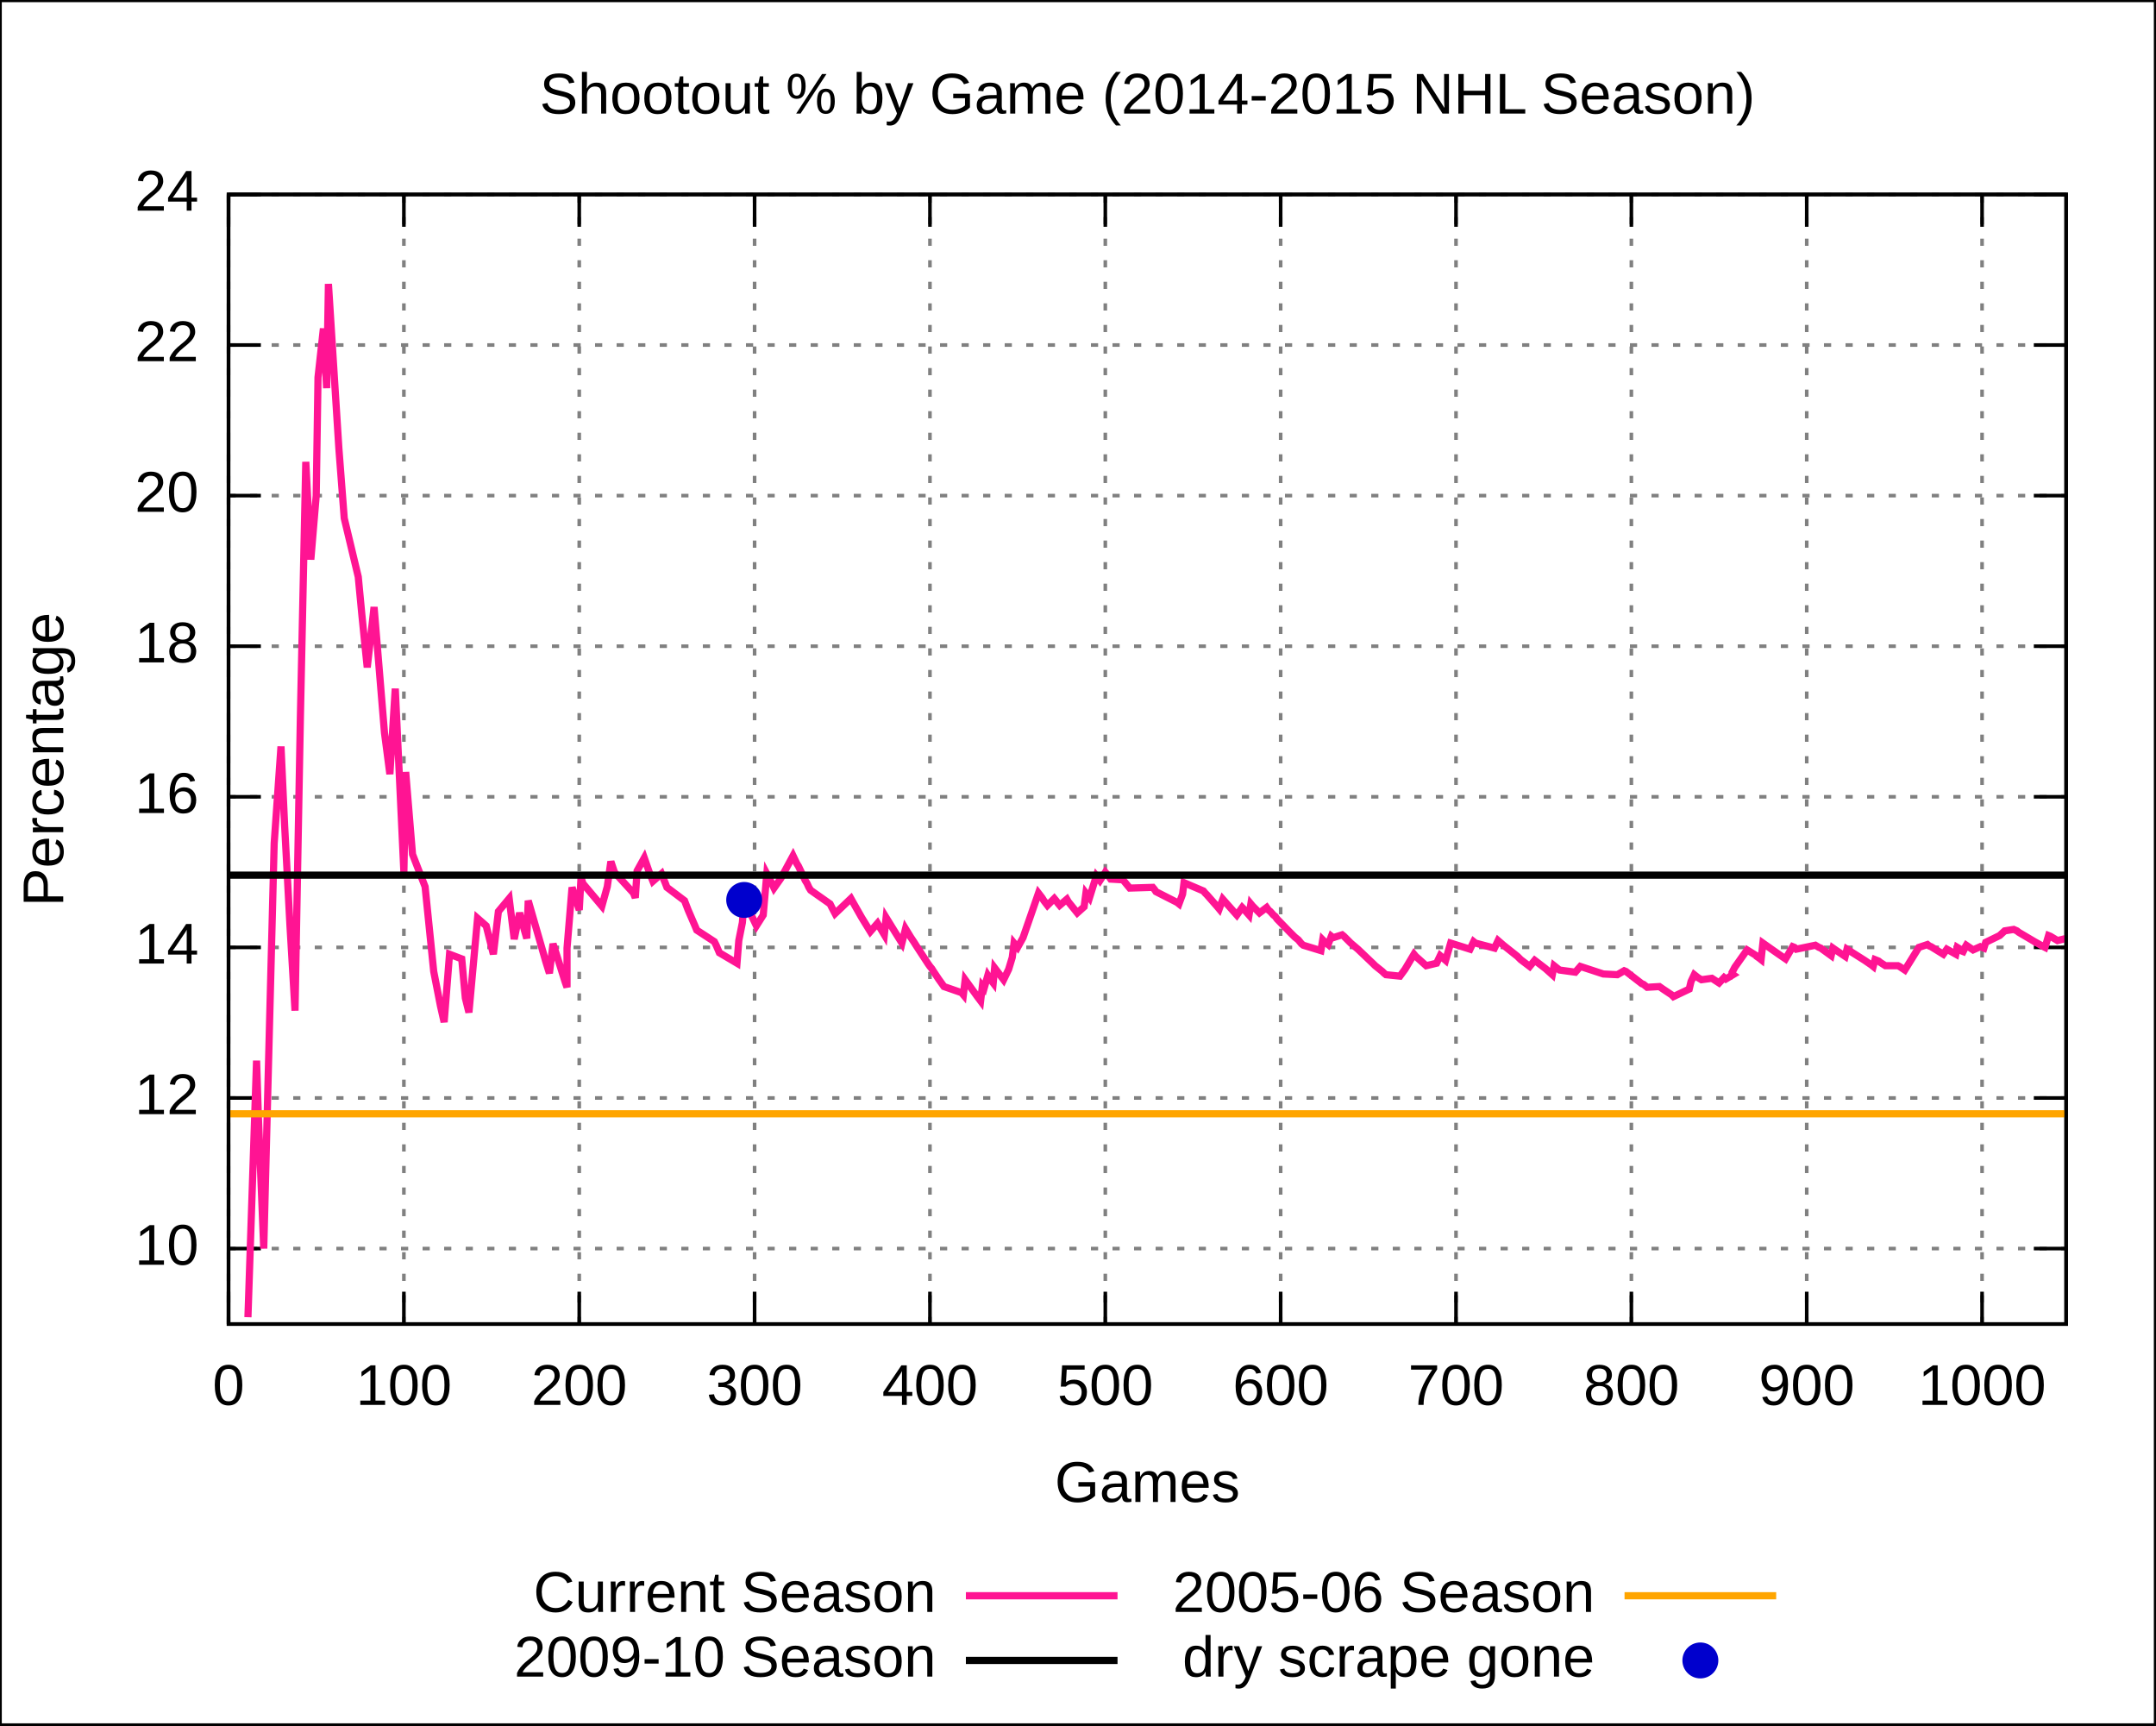
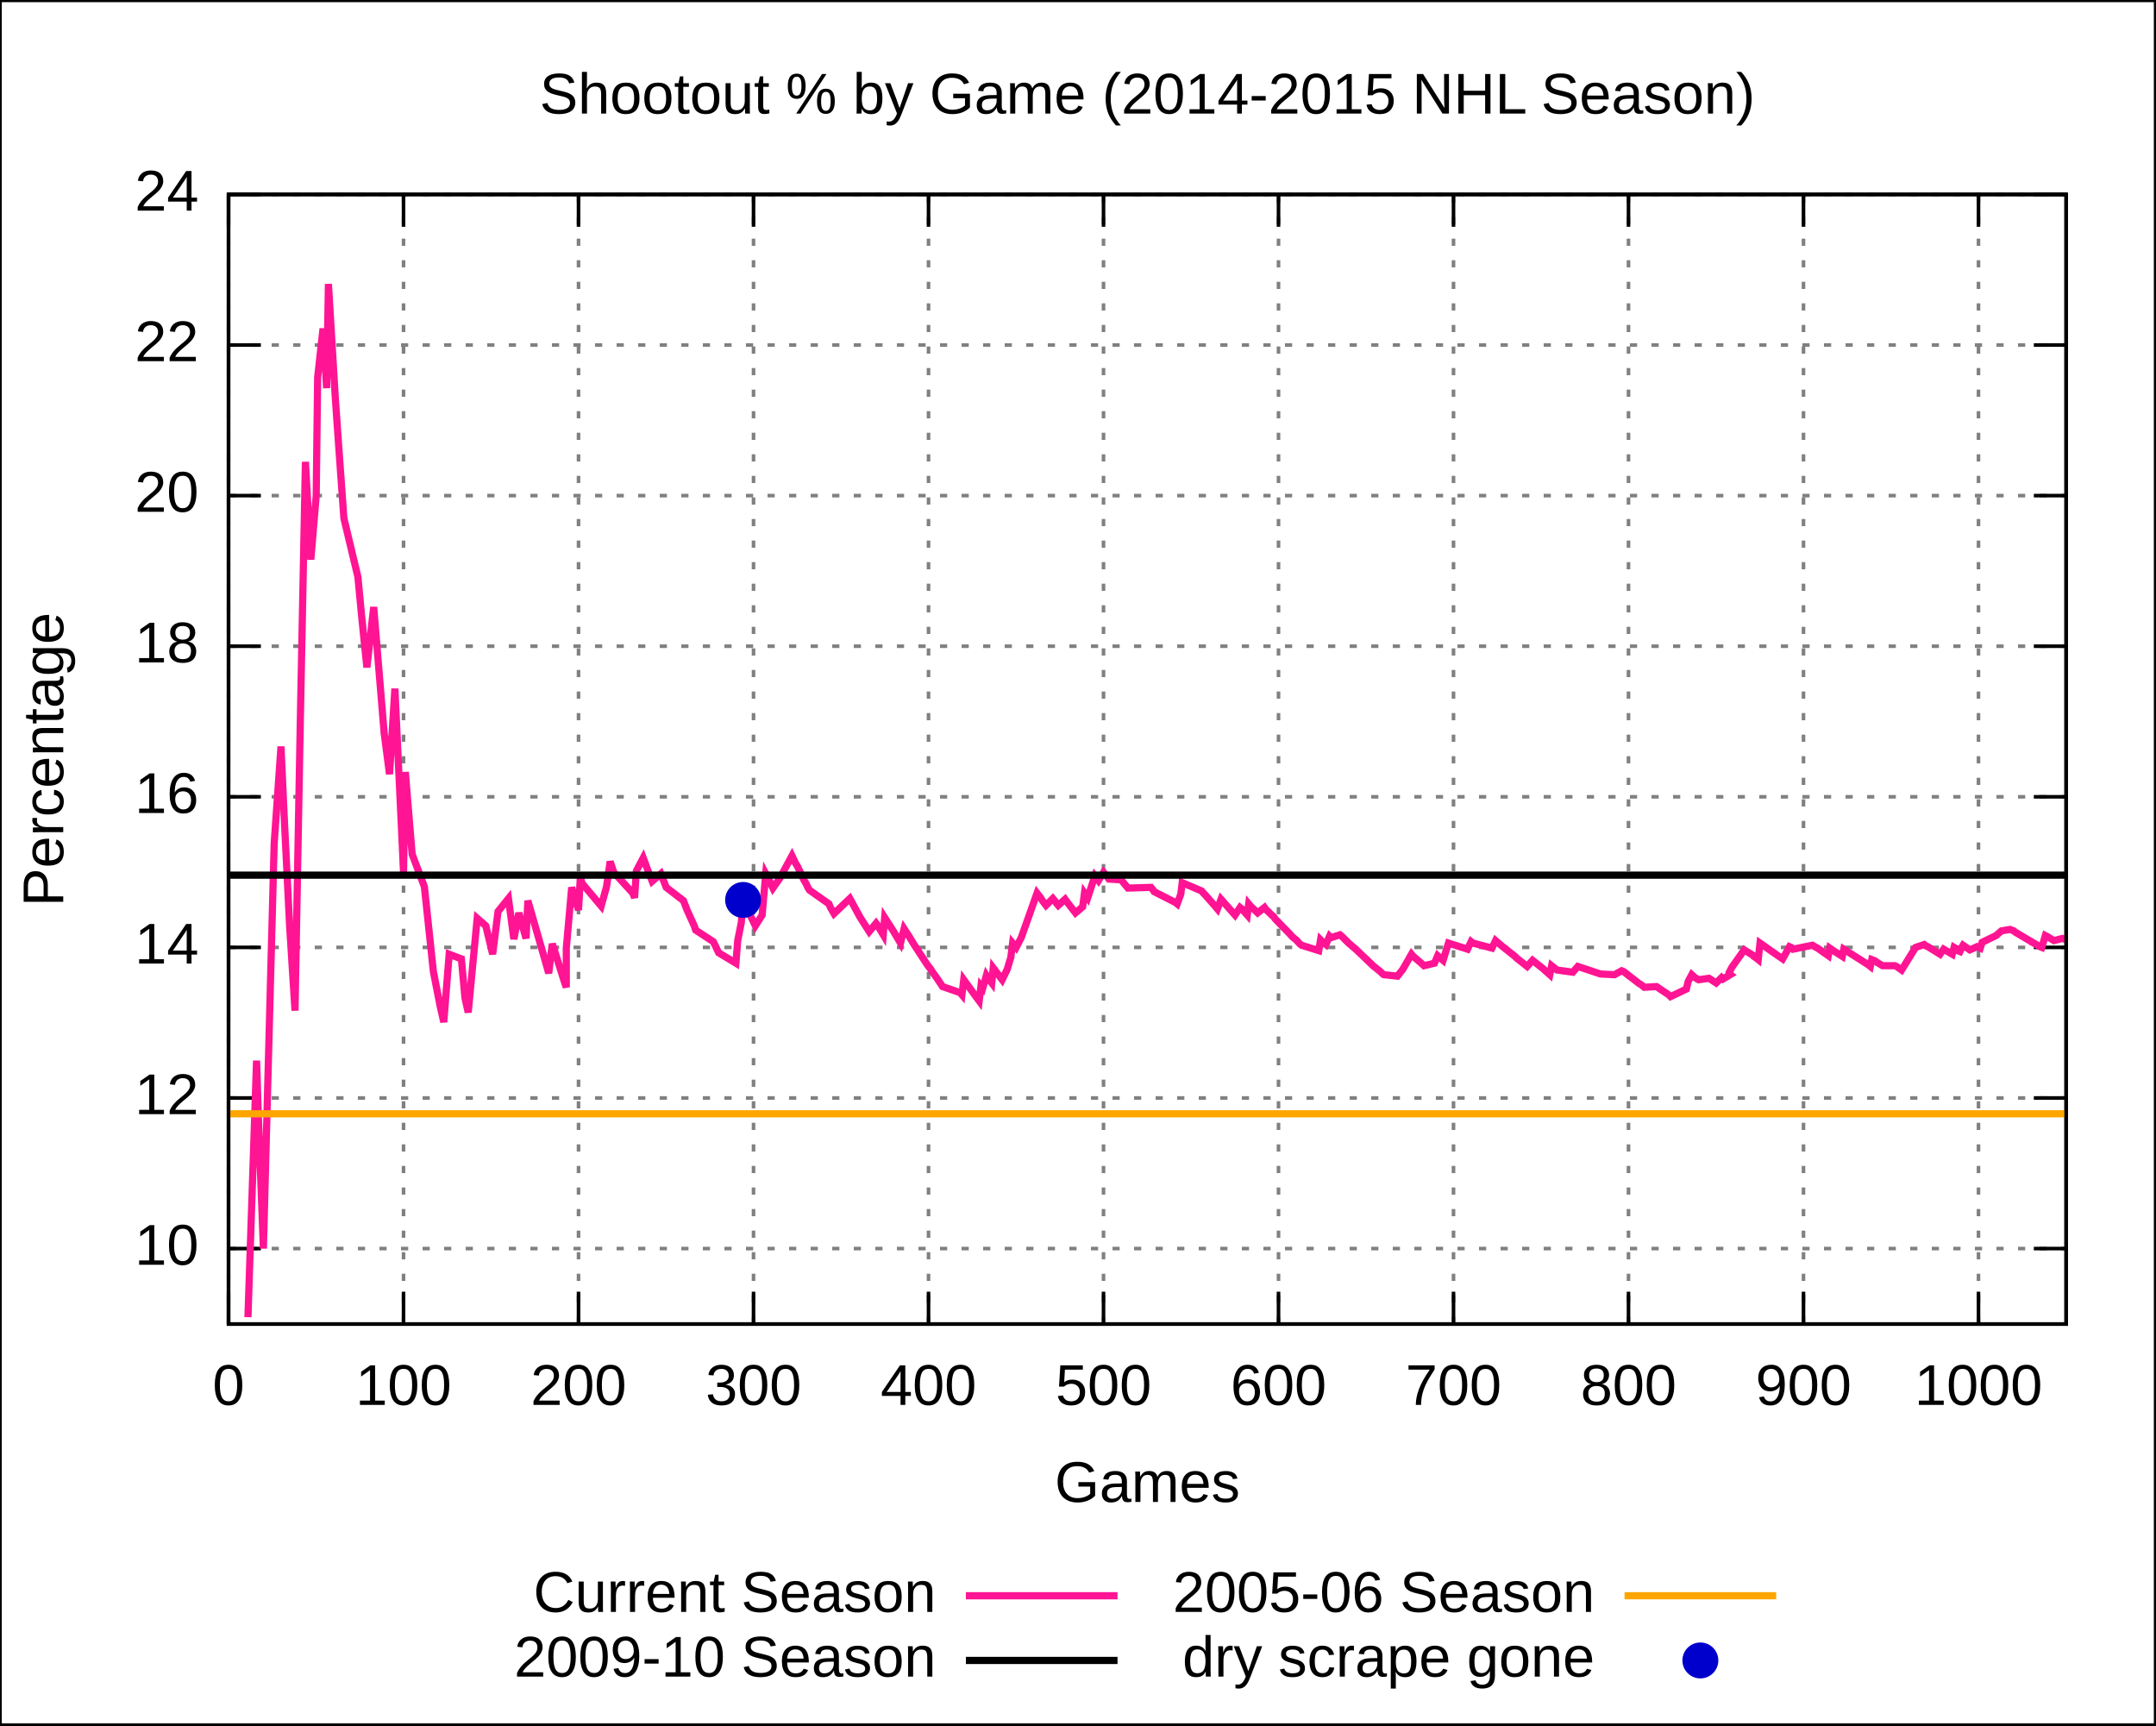
<svg xmlns="http://www.w3.org/2000/svg" xmlns:xlink="http://www.w3.org/1999/xlink" width="600" height="480" viewBox="0 0 600 480">
  <g id="gnuplot_canvas">
    <rect x="0" y="0" width="600" height="480" fill="none" />
    <defs>
      <circle id="gpDot" r="0.5" stroke-width="0.5" />
      <path id="gpPt0" stroke-width="0.222" stroke="currentColor" d="M-1,0 h2 M0,-1 v2" />
      <path id="gpPt1" stroke-width="0.222" stroke="currentColor" d="M-1,-1 L1,1 M1,-1 L-1,1" />
      <path id="gpPt2" stroke-width="0.222" stroke="currentColor" d="M-1,0 L1,0 M0,-1 L0,1 M-1,-1 L1,1 M-1,1 L1,-1" />
      <rect id="gpPt3" stroke-width="0.222" stroke="currentColor" x="-1" y="-1" width="2" height="2" />
      <rect id="gpPt4" stroke-width="0.222" stroke="currentColor" fill="currentColor" x="-1" y="-1" width="2" height="2" />
      <circle id="gpPt5" stroke-width="0.222" stroke="currentColor" cx="0" cy="0" r="1" />
      <use xlink:href="#gpPt5" id="gpPt6" fill="currentColor" stroke="none" />
      <path id="gpPt7" stroke-width="0.222" stroke="currentColor" d="M0,-1.33 L-1.33,0.67 L1.33,0.67 z" />
      <use xlink:href="#gpPt7" id="gpPt8" fill="currentColor" stroke="none" />
      <use xlink:href="#gpPt7" id="gpPt9" stroke="currentColor" transform="rotate(180)" />
      <use xlink:href="#gpPt9" id="gpPt10" fill="currentColor" stroke="none" />
      <use xlink:href="#gpPt3" id="gpPt11" stroke="currentColor" transform="rotate(45)" />
      <use xlink:href="#gpPt11" id="gpPt12" fill="currentColor" stroke="none" />
    </defs>
    <g style="fill:none; color:white; stroke:currentColor; stroke-width:1.00; stroke-linecap:butt; stroke-linejoin:miter">
</g>
    <g style="fill:none; color:black; stroke:currentColor; stroke-width:1.00; stroke-linecap:butt; stroke-linejoin:miter">
      <g style="stroke:none; shape-rendering:crispEdges">
        <polygon fill="rgb(255, 255, 255)" points="0.0,480.0 599.9,480.0 599.9,0.1 0.0,0.1 " />
      </g>
      <path stroke="black" d="M0.0,480.0 L0.0,0.1 L599.9,0.1 L599.9,480.0 L0.0,480.0  " />
    </g>
    <g style="fill:none; color:gray; stroke:currentColor; stroke-width:1.00; stroke-linecap:butt; stroke-linejoin:miter">
      <path stroke="gray" stroke-dasharray=" 2,4" class="gridline" d="M63.6,347.4 L575.0,347.4  " />
    </g>
    <g style="fill:none; color:black; stroke:currentColor; stroke-width:1.00; stroke-linecap:butt; stroke-linejoin:miter">
      <path stroke="black" d="M63.6,347.4 L72.6,347.4 M575.0,347.4 L566.0,347.4  " />
      <g transform="translate(55.3,351.9)" style="stroke:none; fill:black; font-family:Arial; font-size:12.00pt; text-anchor:end">
        <text> 10</text>
      </g>
    </g>
    <g style="fill:none; color:gray; stroke:currentColor; stroke-width:1.00; stroke-linecap:butt; stroke-linejoin:miter">
      <path stroke="gray" stroke-dasharray=" 2,4" class="gridline" d="M63.6,305.5 L575.0,305.5  " />
    </g>
    <g style="fill:none; color:black; stroke:currentColor; stroke-width:1.00; stroke-linecap:butt; stroke-linejoin:miter">
      <path stroke="black" d="M63.6,305.5 L72.6,305.5 M575.0,305.5 L566.0,305.5  " />
      <g transform="translate(55.3,310.0)" style="stroke:none; fill:black; font-family:Arial; font-size:12.00pt; text-anchor:end">
        <text> 12</text>
      </g>
    </g>
    <g style="fill:none; color:gray; stroke:currentColor; stroke-width:1.00; stroke-linecap:butt; stroke-linejoin:miter">
      <path stroke="gray" stroke-dasharray=" 2,4" class="gridline" d="M63.6,263.6 L575.0,263.6  " />
    </g>
    <g style="fill:none; color:black; stroke:currentColor; stroke-width:1.00; stroke-linecap:butt; stroke-linejoin:miter">
      <path stroke="black" d="M63.6,263.6 L72.6,263.6 M575.0,263.6 L566.0,263.6  " />
      <g transform="translate(55.3,268.1)" style="stroke:none; fill:black; font-family:Arial; font-size:12.00pt; text-anchor:end">
        <text> 14</text>
      </g>
    </g>
    <g style="fill:none; color:gray; stroke:currentColor; stroke-width:1.00; stroke-linecap:butt; stroke-linejoin:miter">
      <path stroke="gray" stroke-dasharray=" 2,4" class="gridline" d="M63.6,221.7 L575.0,221.7  " />
    </g>
    <g style="fill:none; color:black; stroke:currentColor; stroke-width:1.00; stroke-linecap:butt; stroke-linejoin:miter">
      <path stroke="black" d="M63.6,221.7 L72.6,221.7 M575.0,221.7 L566.0,221.7  " />
      <g transform="translate(55.3,226.2)" style="stroke:none; fill:black; font-family:Arial; font-size:12.00pt; text-anchor:end">
        <text> 16</text>
      </g>
    </g>
    <g style="fill:none; color:gray; stroke:currentColor; stroke-width:1.00; stroke-linecap:butt; stroke-linejoin:miter">
      <path stroke="gray" stroke-dasharray=" 2,4" class="gridline" d="M63.6,179.8 L575.0,179.8  " />
    </g>
    <g style="fill:none; color:black; stroke:currentColor; stroke-width:1.00; stroke-linecap:butt; stroke-linejoin:miter">
      <path stroke="black" d="M63.6,179.8 L72.6,179.8 M575.0,179.8 L566.0,179.8  " />
      <g transform="translate(55.3,184.3)" style="stroke:none; fill:black; font-family:Arial; font-size:12.00pt; text-anchor:end">
        <text> 18</text>
      </g>
    </g>
    <g style="fill:none; color:gray; stroke:currentColor; stroke-width:1.00; stroke-linecap:butt; stroke-linejoin:miter">
      <path stroke="gray" stroke-dasharray=" 2,4" class="gridline" d="M63.6,137.9 L575.0,137.9  " />
    </g>
    <g style="fill:none; color:black; stroke:currentColor; stroke-width:1.00; stroke-linecap:butt; stroke-linejoin:miter">
      <path stroke="black" d="M63.6,137.9 L72.6,137.9 M575.0,137.9 L566.0,137.9  " />
      <g transform="translate(55.3,142.4)" style="stroke:none; fill:black; font-family:Arial; font-size:12.00pt; text-anchor:end">
        <text> 20</text>
      </g>
    </g>
    <g style="fill:none; color:gray; stroke:currentColor; stroke-width:1.00; stroke-linecap:butt; stroke-linejoin:miter">
      <path stroke="gray" stroke-dasharray=" 2,4" class="gridline" d="M63.6,96.0 L575.0,96.0  " />
    </g>
    <g style="fill:none; color:black; stroke:currentColor; stroke-width:1.00; stroke-linecap:butt; stroke-linejoin:miter">
      <path stroke="black" d="M63.6,96.0 L72.6,96.0 M575.0,96.0 L566.0,96.0  " />
      <g transform="translate(55.3,100.5)" style="stroke:none; fill:black; font-family:Arial; font-size:12.00pt; text-anchor:end">
        <text> 22</text>
      </g>
    </g>
    <g style="fill:none; color:gray; stroke:currentColor; stroke-width:1.00; stroke-linecap:butt; stroke-linejoin:miter">
      <path stroke="gray" stroke-dasharray=" 2,4" class="gridline" d="M63.6,54.1 L575.0,54.1  " />
    </g>
    <g style="fill:none; color:black; stroke:currentColor; stroke-width:1.00; stroke-linecap:butt; stroke-linejoin:miter">
      <path stroke="black" d="M63.6,54.1 L72.6,54.1 M575.0,54.1 L566.0,54.1  " />
      <g transform="translate(55.3,58.6)" style="stroke:none; fill:black; font-family:Arial; font-size:12.00pt; text-anchor:end">
        <text> 24</text>
      </g>
    </g>
    <g style="fill:none; color:gray; stroke:currentColor; stroke-width:1.00; stroke-linecap:butt; stroke-linejoin:miter">
      <path stroke="gray" stroke-dasharray=" 2,4" class="gridline" d="M63.6,368.4 L63.6,54.1  " />
    </g>
    <g style="fill:none; color:black; stroke:currentColor; stroke-width:1.00; stroke-linecap:butt; stroke-linejoin:miter">
      <path stroke="black" d="M63.6,368.4 L63.6,359.4 M63.6,54.1 L63.6,63.1  " />
      <g transform="translate(63.6,390.9)" style="stroke:none; fill:black; font-family:Arial; font-size:12.00pt; text-anchor:middle">
        <text> 0</text>
      </g>
    </g>
    <g style="fill:none; color:gray; stroke:currentColor; stroke-width:1.00; stroke-linecap:butt; stroke-linejoin:miter">
-       <path stroke="gray" stroke-dasharray=" 2,4" class="gridline" d="M112.4,368.4 L112.4,54.1  " />
-     </g>
-     <g style="fill:none; color:black; stroke:currentColor; stroke-width:1.00; stroke-linecap:butt; stroke-linejoin:miter">
-       <path stroke="black" d="M112.4,368.4 L112.4,359.4 M112.4,54.1 L112.4,63.1  " />
-       <g transform="translate(112.4,390.9)" style="stroke:none; fill:black; font-family:Arial; font-size:12.00pt; text-anchor:middle">
+       <path stroke="gray" stroke-dasharray=" 2,4" class="gridline" d="M112.3,368.4 L112.3,54.1  " />
+     </g>
+     <g style="fill:none; color:black; stroke:currentColor; stroke-width:1.00; stroke-linecap:butt; stroke-linejoin:miter">
+       <path stroke="black" d="M112.3,368.4 L112.3,359.4 M112.3,54.1 L112.3,63.1  " />
+       <g transform="translate(112.3,390.9)" style="stroke:none; fill:black; font-family:Arial; font-size:12.00pt; text-anchor:middle">
        <text> 100</text>
      </g>
    </g>
    <g style="fill:none; color:gray; stroke:currentColor; stroke-width:1.00; stroke-linecap:butt; stroke-linejoin:miter">
-       <path stroke="gray" stroke-dasharray=" 2,4" class="gridline" d="M161.2,368.4 L161.2,54.1  " />
-     </g>
-     <g style="fill:none; color:black; stroke:currentColor; stroke-width:1.00; stroke-linecap:butt; stroke-linejoin:miter">
-       <path stroke="black" d="M161.2,368.4 L161.2,359.4 M161.2,54.1 L161.2,63.1  " />
-       <g transform="translate(161.2,390.9)" style="stroke:none; fill:black; font-family:Arial; font-size:12.00pt; text-anchor:middle">
+       <path stroke="gray" stroke-dasharray=" 2,4" class="gridline" d="M161.0,368.4 L161.0,54.1  " />
+     </g>
+     <g style="fill:none; color:black; stroke:currentColor; stroke-width:1.00; stroke-linecap:butt; stroke-linejoin:miter">
+       <path stroke="black" d="M161.0,368.4 L161.0,359.4 M161.0,54.1 L161.0,63.1  " />
+       <g transform="translate(161.0,390.9)" style="stroke:none; fill:black; font-family:Arial; font-size:12.00pt; text-anchor:middle">
        <text> 200</text>
      </g>
    </g>
    <g style="fill:none; color:gray; stroke:currentColor; stroke-width:1.00; stroke-linecap:butt; stroke-linejoin:miter">
-       <path stroke="gray" stroke-dasharray=" 2,4" class="gridline" d="M210.0,368.4 L210.0,54.1  " />
-     </g>
-     <g style="fill:none; color:black; stroke:currentColor; stroke-width:1.00; stroke-linecap:butt; stroke-linejoin:miter">
-       <path stroke="black" d="M210.0,368.4 L210.0,359.4 M210.0,54.1 L210.0,63.1  " />
-       <g transform="translate(210.0,390.9)" style="stroke:none; fill:black; font-family:Arial; font-size:12.00pt; text-anchor:middle">
+       <path stroke="gray" stroke-dasharray=" 2,4" class="gridline" d="M209.7,368.4 L209.7,54.1  " />
+     </g>
+     <g style="fill:none; color:black; stroke:currentColor; stroke-width:1.00; stroke-linecap:butt; stroke-linejoin:miter">
+       <path stroke="black" d="M209.7,368.4 L209.7,359.4 M209.7,54.1 L209.7,63.1  " />
+       <g transform="translate(209.7,390.9)" style="stroke:none; fill:black; font-family:Arial; font-size:12.00pt; text-anchor:middle">
        <text> 300</text>
      </g>
    </g>
    <g style="fill:none; color:gray; stroke:currentColor; stroke-width:1.00; stroke-linecap:butt; stroke-linejoin:miter">
-       <path stroke="gray" stroke-dasharray=" 2,4" class="gridline" d="M258.8,368.4 L258.8,54.1  " />
-     </g>
-     <g style="fill:none; color:black; stroke:currentColor; stroke-width:1.00; stroke-linecap:butt; stroke-linejoin:miter">
-       <path stroke="black" d="M258.8,368.4 L258.8,359.4 M258.8,54.1 L258.8,63.1  " />
-       <g transform="translate(258.8,390.9)" style="stroke:none; fill:black; font-family:Arial; font-size:12.00pt; text-anchor:middle">
+       <path stroke="gray" stroke-dasharray=" 2,4" class="gridline" d="M258.4,368.4 L258.4,54.1  " />
+     </g>
+     <g style="fill:none; color:black; stroke:currentColor; stroke-width:1.00; stroke-linecap:butt; stroke-linejoin:miter">
+       <path stroke="black" d="M258.4,368.4 L258.4,359.4 M258.4,54.1 L258.4,63.1  " />
+       <g transform="translate(258.4,390.9)" style="stroke:none; fill:black; font-family:Arial; font-size:12.00pt; text-anchor:middle">
        <text> 400</text>
      </g>
    </g>
    <g style="fill:none; color:gray; stroke:currentColor; stroke-width:1.00; stroke-linecap:butt; stroke-linejoin:miter">
-       <path stroke="gray" stroke-dasharray=" 2,4" class="gridline" d="M307.6,368.4 L307.6,54.1  " />
-     </g>
-     <g style="fill:none; color:black; stroke:currentColor; stroke-width:1.00; stroke-linecap:butt; stroke-linejoin:miter">
-       <path stroke="black" d="M307.6,368.4 L307.6,359.4 M307.6,54.1 L307.6,63.1  " />
-       <g transform="translate(307.6,390.9)" style="stroke:none; fill:black; font-family:Arial; font-size:12.00pt; text-anchor:middle">
+       <path stroke="gray" stroke-dasharray=" 2,4" class="gridline" d="M307.1,368.4 L307.1,54.1  " />
+     </g>
+     <g style="fill:none; color:black; stroke:currentColor; stroke-width:1.00; stroke-linecap:butt; stroke-linejoin:miter">
+       <path stroke="black" d="M307.1,368.4 L307.1,359.4 M307.1,54.1 L307.1,63.1  " />
+       <g transform="translate(307.1,390.9)" style="stroke:none; fill:black; font-family:Arial; font-size:12.00pt; text-anchor:middle">
        <text> 500</text>
      </g>
    </g>
    <g style="fill:none; color:gray; stroke:currentColor; stroke-width:1.00; stroke-linecap:butt; stroke-linejoin:miter">
-       <path stroke="gray" stroke-dasharray=" 2,4" class="gridline" d="M356.4,368.4 L356.4,54.1  " />
-     </g>
-     <g style="fill:none; color:black; stroke:currentColor; stroke-width:1.00; stroke-linecap:butt; stroke-linejoin:miter">
-       <path stroke="black" d="M356.4,368.4 L356.4,359.4 M356.4,54.1 L356.4,63.1  " />
-       <g transform="translate(356.4,390.9)" style="stroke:none; fill:black; font-family:Arial; font-size:12.00pt; text-anchor:middle">
+       <path stroke="gray" stroke-dasharray=" 2,4" class="gridline" d="M355.8,368.4 L355.8,54.1  " />
+     </g>
+     <g style="fill:none; color:black; stroke:currentColor; stroke-width:1.00; stroke-linecap:butt; stroke-linejoin:miter">
+       <path stroke="black" d="M355.8,368.4 L355.8,359.4 M355.8,54.1 L355.8,63.1  " />
+       <g transform="translate(355.8,390.9)" style="stroke:none; fill:black; font-family:Arial; font-size:12.00pt; text-anchor:middle">
        <text> 600</text>
      </g>
    </g>
    <g style="fill:none; color:gray; stroke:currentColor; stroke-width:1.00; stroke-linecap:butt; stroke-linejoin:miter">
-       <path stroke="gray" stroke-dasharray=" 2,4" class="gridline" d="M405.2,368.4 L405.2,54.1  " />
-     </g>
-     <g style="fill:none; color:black; stroke:currentColor; stroke-width:1.00; stroke-linecap:butt; stroke-linejoin:miter">
-       <path stroke="black" d="M405.2,368.4 L405.2,359.4 M405.2,54.1 L405.2,63.1  " />
-       <g transform="translate(405.2,390.9)" style="stroke:none; fill:black; font-family:Arial; font-size:12.00pt; text-anchor:middle">
+       <path stroke="gray" stroke-dasharray=" 2,4" class="gridline" d="M404.5,368.4 L404.5,54.1  " />
+     </g>
+     <g style="fill:none; color:black; stroke:currentColor; stroke-width:1.00; stroke-linecap:butt; stroke-linejoin:miter">
+       <path stroke="black" d="M404.5,368.4 L404.5,359.4 M404.5,54.1 L404.5,63.1  " />
+       <g transform="translate(404.5,390.9)" style="stroke:none; fill:black; font-family:Arial; font-size:12.00pt; text-anchor:middle">
        <text> 700</text>
      </g>
    </g>
    <g style="fill:none; color:gray; stroke:currentColor; stroke-width:1.00; stroke-linecap:butt; stroke-linejoin:miter">
-       <path stroke="gray" stroke-dasharray=" 2,4" class="gridline" d="M454.0,368.4 L454.0,54.1  " />
-     </g>
-     <g style="fill:none; color:black; stroke:currentColor; stroke-width:1.00; stroke-linecap:butt; stroke-linejoin:miter">
-       <path stroke="black" d="M454.0,368.4 L454.0,359.4 M454.0,54.1 L454.0,63.1  " />
-       <g transform="translate(454.0,390.9)" style="stroke:none; fill:black; font-family:Arial; font-size:12.00pt; text-anchor:middle">
+       <path stroke="gray" stroke-dasharray=" 2,4" class="gridline" d="M453.2,368.4 L453.2,54.1  " />
+     </g>
+     <g style="fill:none; color:black; stroke:currentColor; stroke-width:1.00; stroke-linecap:butt; stroke-linejoin:miter">
+       <path stroke="black" d="M453.2,368.4 L453.2,359.4 M453.2,54.1 L453.2,63.1  " />
+       <g transform="translate(453.2,390.9)" style="stroke:none; fill:black; font-family:Arial; font-size:12.00pt; text-anchor:middle">
        <text> 800</text>
      </g>
    </g>
    <g style="fill:none; color:gray; stroke:currentColor; stroke-width:1.00; stroke-linecap:butt; stroke-linejoin:miter">
-       <path stroke="gray" stroke-dasharray=" 2,4" class="gridline" d="M502.8,368.4 L502.8,54.1  " />
-     </g>
-     <g style="fill:none; color:black; stroke:currentColor; stroke-width:1.00; stroke-linecap:butt; stroke-linejoin:miter">
-       <path stroke="black" d="M502.8,368.4 L502.8,359.4 M502.8,54.1 L502.8,63.1  " />
-       <g transform="translate(502.8,390.9)" style="stroke:none; fill:black; font-family:Arial; font-size:12.00pt; text-anchor:middle">
+       <path stroke="gray" stroke-dasharray=" 2,4" class="gridline" d="M501.9,368.4 L501.9,54.1  " />
+     </g>
+     <g style="fill:none; color:black; stroke:currentColor; stroke-width:1.00; stroke-linecap:butt; stroke-linejoin:miter">
+       <path stroke="black" d="M501.9,368.4 L501.9,359.4 M501.9,54.1 L501.9,63.1  " />
+       <g transform="translate(501.9,390.9)" style="stroke:none; fill:black; font-family:Arial; font-size:12.00pt; text-anchor:middle">
        <text> 900</text>
      </g>
    </g>
    <g style="fill:none; color:gray; stroke:currentColor; stroke-width:1.00; stroke-linecap:butt; stroke-linejoin:miter">
-       <path stroke="gray" stroke-dasharray=" 2,4" class="gridline" d="M551.6,368.4 L551.6,54.1  " />
-     </g>
-     <g style="fill:none; color:black; stroke:currentColor; stroke-width:1.00; stroke-linecap:butt; stroke-linejoin:miter">
-       <path stroke="black" d="M551.6,368.4 L551.6,359.4 M551.6,54.1 L551.6,63.1  " />
-       <g transform="translate(551.6,390.9)" style="stroke:none; fill:black; font-family:Arial; font-size:12.00pt; text-anchor:middle">
+       <path stroke="gray" stroke-dasharray=" 2,4" class="gridline" d="M550.6,368.4 L550.6,54.1  " />
+     </g>
+     <g style="fill:none; color:black; stroke:currentColor; stroke-width:1.00; stroke-linecap:butt; stroke-linejoin:miter">
+       <path stroke="black" d="M550.6,368.4 L550.6,359.4 M550.6,54.1 L550.6,63.1  " />
+       <g transform="translate(550.6,390.9)" style="stroke:none; fill:black; font-family:Arial; font-size:12.00pt; text-anchor:middle">
        <text> 1000</text>
      </g>
      <path stroke="black" d="M63.6,54.1 L63.6,368.4 L575.0,368.4 L575.0,54.1 L63.6,54.1 Z  " />
      <g transform="translate(17.6,211.3) rotate(270)" style="stroke:none; fill:black; font-family:Arial; font-size:12.00pt; text-anchor:middle">
        <text>Percentage</text>
      </g>
      <g transform="translate(319.3,417.9)" style="stroke:none; fill:black; font-family:Arial; font-size:12.00pt; text-anchor:middle">
        <text>Games</text>
      </g>
      <g transform="translate(319.3,31.6)" style="stroke:none; fill:black; font-family:Arial; font-size:12.00pt; text-anchor:middle">
        <text>Shootout % by Game (2014-2015 NHL Season)</text>
      </g>
    </g>
    <g id="gnuplot_plot_1">
      <g style="fill:none; color:white; stroke:black; stroke-width:2.00; stroke-linecap:butt; stroke-linejoin:miter">
</g>
      <g style="fill:none; color:red; stroke:currentColor; stroke-width:2.00; stroke-linecap:butt; stroke-linejoin:miter">
        <g transform="translate(260.5,448.5)" style="stroke:none; fill:black; font-family:Arial; font-size:12.00pt; text-anchor:end">
          <text>Current Season</text>
        </g>
-         <path stroke="rgb(255,  20, 147)" d="M268.8,444.0 L311.0,444.0 M69.0,366.5 L71.4,295.1 L71.9,310.6 L73.4,347.4 L76.3,234.7 L78.2,207.7    L79.2,229.5 L80.7,257.6 L82.1,281.2 L83.6,199.3 L85.1,128.5 L86.5,155.7 L88.0,137.9 L88.5,105.0    L90.0,91.4 L90.9,108.0 L91.4,79.0 L93.4,110.5 L94.3,124.7 L95.8,144.2 L99.7,160.5 L100.7,171.0    L101.7,180.9 L102.2,185.7 L104.1,168.9 L107.0,203.9 L108.5,215.4 L110.0,191.6 L112.4,242.7 L112.9,214.8    L114.8,237.7 L118.3,246.7 L120.7,270.3 L122.6,280.0 L123.6,284.4 L125.1,265.5 L128.5,266.8 L129.5,277.7    L130.5,281.7 L132.9,255.5 L135.3,257.6 L137.3,265.5 L138.7,253.6 L141.7,250.0 L143.1,261.3 L144.6,254.0    L145.6,257.6 L146.1,259.4 L146.6,261.1 L147.0,250.6 L151.9,267.6 L152.9,270.8 L153.9,262.6 L154.4,264.1    L157.3,273.3 L157.8,274.7 L157.8,263.8 L159.2,246.9 L160.2,250.0 L161.2,253.2 L161.7,244.1 L162.2,245.8    L167.5,252.1 L169.0,246.7 L170.0,239.7 L171.0,242.7 L176.3,248.5 L176.8,249.8 L177.3,242.3 L179.3,238.7    L180.7,242.7 L181.7,245.2 L184.1,243.1 L184.6,244.4 L185.1,245.6 L185.6,246.9 L190.5,250.6 L191.0,251.9    L191.5,253.2 L193.4,257.6 L193.9,258.8 L198.8,262.0 L199.3,263.0 L200.2,265.1 L205.1,268.0 L205.6,261.7    L206.6,256.7 L207.1,250.4 L207.6,251.5 L210.5,257.6 L212.4,254.6 L213.4,243.1 L214.4,245.0 L215.4,247.1    L217.3,244.4 L220.7,238.1 L221.7,240.2 L222.2,241.0 L224.1,245.0 L224.6,245.8 L225.1,246.9 L225.6,247.7    L231.0,251.5 L231.5,252.5 L232.4,254.2 L236.8,250.0 L237.3,250.9 L239.8,255.3 L242.2,259.2 L244.2,256.9    L244.6,257.6 L246.1,260.1 L246.6,255.3 L249.0,259.2 L251.0,262.4 L252.0,258.4 L253.4,260.7 L254.4,262.2    L254.9,263.0 L258.3,268.2 L258.8,268.9 L259.3,269.5 L259.8,270.3 L261.2,272.4 L262.7,274.5 L267.6,276.2    L268.1,276.8 L268.6,272.6 L272.0,277.3 L272.9,278.5 L273.4,274.3 L273.9,274.9 L274.9,271.4 L275.4,272.2    L276.4,273.5 L276.8,269.3 L279.3,272.6 L280.7,269.7 L281.7,266.4 L282.2,262.4 L282.7,263.0 L283.2,263.6    L284.7,260.9 L289.0,248.5 L290.0,249.8 L290.5,250.6 L291.5,251.9 L293.4,250.0 L293.9,250.6 L294.4,251.3    L294.9,251.9 L296.9,250.2 L297.3,250.9 L299.8,254.0 L301.7,252.3 L302.2,248.5 L303.2,249.8 L305.1,243.7    L306.1,245.0 L307.6,242.7 L308.1,243.3 L308.6,243.9 L309.1,244.6 L312.5,244.8 L314.4,247.1 L320.8,246.9    L321.3,247.5 L321.7,248.1 L327.6,251.1 L328.1,251.5 L329.1,248.8 L329.5,245.6 L334.9,247.9 L335.4,248.5    L335.9,249.0 L338.8,252.3 L339.3,252.9 L340.3,250.2 L344.2,254.6 L345.7,252.5 L346.1,252.9 L347.6,254.6    L348.1,251.5 L348.6,252.1 L350.5,254.0 L352.5,252.5 L353.0,253.2 L353.5,253.6 L354.4,254.6 L354.9,255.0    L355.4,255.7 L358.8,259.2 L359.3,259.7 L360.3,260.7 L361.3,261.5 L362.2,262.6 L362.7,263.0 L367.6,264.5    L368.1,261.5 L368.6,262.0 L369.1,262.4 L369.6,262.8 L370.5,260.5 L371.0,260.9 L373.5,260.1 L374.0,260.5    L375.9,262.4 L377.9,264.1 L382.2,268.2 L382.7,268.7 L384.7,270.3 L385.2,270.8 L385.7,271.2 L389.6,271.6    L391.0,269.7 L393.5,265.5 L394.0,266.1 L395.9,267.8 L396.9,268.7 L399.8,268.0 L400.8,265.9 L402.3,267.2    L403.7,262.4 L409.1,264.1 L410.1,262.0 L410.6,262.4 L415.9,263.8 L416.9,261.7 L418.4,263.0 L422.3,266.1    L422.8,266.6 L423.2,267.0 L425.7,268.9 L427.1,267.2 L430.1,269.5 L432.0,271.2 L432.5,268.7 L433.0,269.1    L433.5,269.5 L434.0,269.9 L438.4,270.5 L439.8,268.9 L446.2,271.0 L450.1,271.2 L452.0,270.1 L452.5,270.3    L456.9,273.7 L457.4,273.9 L457.9,274.3 L458.4,274.7 L461.8,274.5 L462.8,275.2 L465.2,276.8 L465.7,277.3    L470.1,275.2 L470.6,273.1 L471.5,271.2 L472.5,272.0 L473.5,272.6 L476.4,272.2 L478.4,273.5 L479.8,272.0    L480.3,272.4 L482.3,271.2 L481.3,270.5 L481.8,271.0 L482.8,269.1 L486.2,264.3 L489.1,266.1 L488.6,265.9    L489.6,266.6 L490.1,267.0 L490.6,262.4 L493.0,264.1 L495.0,265.5 L496.9,266.8 L498.9,263.4 L499.4,263.6    L499.9,264.1 L505.2,263.0 L506.2,263.6 L506.7,263.8 L509.6,265.9 L510.1,263.8 L511.1,264.5 L513.5,266.1    L514.0,264.1 L518.9,267.2 L520.8,268.5 L521.3,268.9 L521.8,267.0 L522.3,267.2 L522.8,267.4 L523.3,267.8    L524.7,268.7 L528.2,268.7 L528.6,268.9 L530.1,269.9 L534.0,263.6 L536.4,262.8 L536.9,263.2 L537.4,263.4    L540.8,265.5 L541.8,264.1 L544.3,265.5 L544.7,263.6 L547.2,265.1 L546.2,264.7 L547.2,263.0 L549.1,264.3    L551.1,263.4 L552.1,263.8 L552.6,262.2 L556.5,260.3 L557.9,259.0 L560.4,258.6 L561.3,259.0 L561.8,259.4    L566.2,262.0 L566.7,262.4 L566.2,262.0 L568.7,263.4 L569.1,263.6 L569.6,262.0 L570.1,260.3 L570.6,260.5    L571.6,261.1 L572.6,261.7 L575.0,261.1  " />
+         <path stroke="rgb(255,  20, 147)" d="M268.8,444.0 L311.0,444.0 M69.0,366.5 L71.4,295.1 L71.9,310.6 L73.3,347.4 L76.3,234.7 L78.2,207.7    L79.2,229.5 L80.6,257.6 L82.1,281.2 L83.6,199.3 L85.0,128.5 L86.5,155.7 L88.0,137.9 L88.4,105.0    L89.9,91.4 L90.9,108.0 L91.4,79.0 L93.3,110.5 L94.3,124.7 L95.7,144.2 L99.6,160.5 L100.6,171.0    L101.6,180.9 L102.1,185.7 L104.0,168.9 L106.9,203.9 L108.4,215.4 L109.9,191.6 L112.3,242.7 L112.8,214.8    L114.7,237.7 L118.1,246.7 L120.6,270.3 L122.5,280.0 L123.5,284.4 L125.0,265.5 L128.4,266.8 L129.4,277.7    L130.3,281.7 L132.8,255.5 L135.2,257.6 L137.1,265.5 L138.6,253.6 L141.5,250.0 L143.0,261.3 L144.4,254.0    L145.4,257.6 L145.9,259.4 L146.4,261.1 L146.9,250.6 L151.8,267.6 L152.7,270.8 L153.7,262.6 L154.2,264.1    L157.1,273.3 L157.6,274.7 L157.6,263.8 L159.1,246.9 L160.0,250.0 L161.0,253.2 L161.5,244.1 L162.0,245.8    L167.3,252.1 L168.8,246.7 L169.8,239.7 L170.8,242.7 L176.1,248.5 L176.6,249.8 L177.1,242.3 L179.0,238.7    L180.5,242.7 L181.5,245.2 L183.9,243.1 L184.4,244.4 L184.9,245.6 L185.4,246.9 L190.2,250.6 L190.7,251.9    L191.2,253.2 L193.2,257.6 L193.6,258.8 L198.5,262.0 L199.0,263.0 L200.0,265.1 L204.8,268.0 L205.3,261.7    L206.3,256.7 L206.8,250.4 L207.3,251.5 L210.2,257.6 L212.1,254.6 L213.1,243.1 L214.1,245.0 L215.1,247.1    L217.0,244.4 L220.4,238.1 L221.4,240.2 L221.9,241.0 L223.8,245.0 L224.3,245.8 L224.8,246.9 L225.3,247.7    L230.7,251.5 L231.1,252.5 L232.1,254.2 L236.5,250.0 L237.0,250.9 L239.4,255.3 L241.9,259.2 L243.8,256.9    L244.3,257.6 L245.8,260.1 L246.2,255.3 L248.7,259.2 L250.6,262.4 L251.6,258.4 L253.1,260.7 L254.0,262.2    L254.5,263.0 L257.9,268.2 L258.4,268.9 L258.9,269.5 L259.4,270.3 L260.9,272.4 L262.3,274.5 L267.2,276.2    L267.7,276.8 L268.2,272.6 L271.6,277.3 L272.5,278.5 L273.0,274.3 L273.5,274.9 L274.5,271.4 L275.0,272.2    L276.0,273.5 L276.4,269.3 L278.9,272.6 L280.3,269.7 L281.3,266.4 L281.8,262.4 L282.3,263.0 L282.8,263.6    L284.2,260.9 L288.6,248.5 L289.6,249.8 L290.1,250.6 L291.1,251.9 L293.0,250.0 L293.5,250.6 L294.0,251.3    L294.5,251.9 L296.4,250.2 L296.9,250.9 L299.3,254.0 L301.3,252.3 L301.8,248.5 L302.7,249.8 L304.7,243.7    L305.7,245.0 L307.1,242.7 L307.6,243.3 L308.1,243.9 L308.6,244.6 L312.0,244.8 L313.9,247.1 L320.3,246.9    L320.8,247.5 L321.2,248.1 L327.1,251.1 L327.6,251.5 L328.6,248.8 L329.0,245.6 L334.4,247.9 L334.9,248.5    L335.4,249.0 L338.3,252.3 L338.8,252.9 L339.8,250.2 L343.7,254.6 L345.1,252.5 L345.6,252.9 L347.1,254.6    L347.5,251.5 L348.0,252.1 L350.0,254.0 L351.9,252.5 L352.4,253.2 L352.9,253.6 L353.9,254.6 L354.4,255.0    L354.9,255.7 L358.3,259.2 L358.8,259.7 L359.7,260.7 L360.7,261.5 L361.7,262.6 L362.2,263.0 L367.0,264.5    L367.5,261.5 L368.0,262.0 L368.5,262.4 L369.0,262.8 L370.0,260.5 L370.4,260.9 L372.9,260.1 L373.4,260.5    L375.3,262.4 L377.3,264.1 L381.6,268.2 L382.1,268.7 L384.1,270.3 L384.6,270.8 L385.1,271.2 L388.9,271.6    L390.4,269.7 L392.8,265.5 L393.3,266.1 L395.3,267.8 L396.3,268.7 L399.2,268.0 L400.1,265.9 L401.6,267.2    L403.1,262.4 L408.4,264.1 L409.4,262.0 L409.9,262.4 L415.2,263.8 L416.2,261.7 L417.7,263.0 L421.6,266.1    L422.1,266.6 L422.6,267.0 L425.0,268.9 L426.5,267.2 L429.4,269.5 L431.3,271.2 L431.8,268.7 L432.3,269.1    L432.8,269.5 L433.3,269.9 L437.7,270.5 L439.1,268.9 L445.4,271.0 L449.3,271.2 L451.3,270.1 L451.8,270.3    L456.2,273.7 L456.6,273.9 L457.1,274.3 L457.6,274.7 L461.0,274.5 L462.0,275.2 L464.4,276.8 L464.9,277.3    L469.3,275.2 L469.8,273.1 L470.8,271.2 L471.7,272.0 L472.7,272.6 L475.6,272.2 L477.6,273.5 L479.1,272.0    L479.5,272.4 L481.5,271.2 L480.5,270.5 L481.0,271.0 L482.0,269.1 L485.4,264.3 L488.3,266.1 L487.8,265.9    L488.8,266.6 L489.3,267.0 L489.8,262.4 L492.2,264.1 L494.2,265.5 L496.1,266.8 L498.0,263.4 L498.5,263.6    L499.0,264.1 L504.4,263.0 L505.4,263.6 L505.8,263.8 L508.8,265.9 L509.2,263.8 L510.2,264.5 L512.7,266.1    L513.1,264.1 L518.0,267.2 L520.0,268.5 L520.5,268.9 L520.9,267.0 L521.4,267.2 L521.9,267.4 L522.4,267.8    L523.9,268.7 L527.3,268.7 L527.8,268.9 L529.2,269.9 L533.1,263.6 L535.5,262.8 L536.0,263.2 L536.5,263.4    L539.9,265.5 L540.9,264.1 L543.3,265.5 L543.8,263.6 L546.3,265.1 L545.3,264.7 L546.3,263.0 L548.2,264.3    L550.2,263.4 L551.1,263.8 L551.6,262.2 L555.5,260.3 L557.0,259.0 L559.4,258.6 L560.4,259.0 L560.9,259.4    L565.3,262.0 L565.7,262.4 L565.3,262.0 L567.7,263.4 L568.2,263.6 L568.7,262.0 L569.2,260.3 L569.6,260.5    L570.6,261.1 L571.6,261.7 L574.0,261.1 L575.0,261.5  " />
      </g>
    </g>
    <g id="gnuplot_plot_2">
      <g style="fill:none; color:green; stroke:currentColor; stroke-width:2.00; stroke-linecap:butt; stroke-linejoin:miter">
        <g transform="translate(260.5,466.5)" style="stroke:none; fill:black; font-family:Arial; font-size:12.00pt; text-anchor:end">
          <text>2009-10 Season</text>
        </g>
        <path stroke="rgb(  0,   0,   0)" d="M268.8,462.0 L311.0,462.0 M63.6,243.5 L68.8,243.5 L73.9,243.5 L79.1,243.5 L84.3,243.5 L89.4,243.5    L94.6,243.5 L99.8,243.5 L104.9,243.5 L110.1,243.5 L115.3,243.5 L120.4,243.5 L125.6,243.5 L130.8,243.5    L135.9,243.5 L141.1,243.5 L146.3,243.5 L151.4,243.5 L156.6,243.5 L161.7,243.5 L166.9,243.5 L172.1,243.5    L177.2,243.5 L182.4,243.5 L187.6,243.5 L192.7,243.5 L197.9,243.5 L203.1,243.5 L208.2,243.5 L213.4,243.5    L218.6,243.5 L223.7,243.5 L228.9,243.5 L234.1,243.5 L239.2,243.5 L244.4,243.5 L249.6,243.5 L254.7,243.5    L259.9,243.5 L265.1,243.5 L270.2,243.5 L275.4,243.5 L280.6,243.5 L285.7,243.5 L290.9,243.5 L296.1,243.5    L301.2,243.5 L306.4,243.5 L311.6,243.5 L316.7,243.5 L321.9,243.5 L327.0,243.5 L332.2,243.5 L337.4,243.5    L342.5,243.5 L347.7,243.5 L352.9,243.5 L358.0,243.5 L363.2,243.5 L368.4,243.5 L373.5,243.5 L378.7,243.5    L383.9,243.5 L389.0,243.5 L394.2,243.5 L399.4,243.5 L404.5,243.5 L409.7,243.5 L414.9,243.5 L420.0,243.5    L425.2,243.5 L430.4,243.5 L435.5,243.5 L440.7,243.5 L445.9,243.5 L451.0,243.5 L456.2,243.5 L461.4,243.5    L466.5,243.5 L471.7,243.5 L476.9,243.5 L482.0,243.5 L487.2,243.5 L492.3,243.5 L497.5,243.5 L502.7,243.5    L507.8,243.5 L513.0,243.5 L518.2,243.5 L523.3,243.5 L528.5,243.5 L533.7,243.5 L538.8,243.5 L544.0,243.5    L549.2,243.5 L554.3,243.5 L559.5,243.5 L564.7,243.5 L569.8,243.5 L575.0,243.5  " />
      </g>
    </g>
    <g id="gnuplot_plot_3">
      <g style="fill:none; color:blue; stroke:currentColor; stroke-width:2.00; stroke-linecap:butt; stroke-linejoin:miter">
        <g transform="translate(443.8,448.5)" style="stroke:none; fill:black; font-family:Arial; font-size:12.00pt; text-anchor:end">
          <text>2005-06 Season</text>
        </g>
        <path stroke="rgb(255, 165,   0)" d="M452.1,444.0 L494.3,444.0 M63.6,309.9 L68.8,309.9 L73.9,309.9 L79.1,309.9 L84.3,309.9 L89.4,309.9    L94.6,309.9 L99.8,309.9 L104.9,309.9 L110.1,309.9 L115.3,309.9 L120.4,309.9 L125.6,309.9 L130.8,309.9    L135.9,309.9 L141.1,309.9 L146.3,309.9 L151.4,309.9 L156.6,309.9 L161.7,309.9 L166.9,309.9 L172.1,309.9    L177.2,309.9 L182.4,309.9 L187.6,309.9 L192.7,309.9 L197.9,309.9 L203.1,309.9 L208.2,309.9 L213.4,309.9    L218.6,309.9 L223.7,309.9 L228.9,309.9 L234.1,309.9 L239.2,309.9 L244.4,309.9 L249.6,309.9 L254.7,309.9    L259.9,309.9 L265.1,309.9 L270.2,309.9 L275.4,309.9 L280.6,309.9 L285.7,309.9 L290.9,309.9 L296.1,309.9    L301.2,309.9 L306.4,309.9 L311.6,309.9 L316.7,309.9 L321.9,309.9 L327.0,309.9 L332.2,309.9 L337.4,309.9    L342.5,309.9 L347.7,309.9 L352.9,309.9 L358.0,309.9 L363.2,309.9 L368.4,309.9 L373.5,309.9 L378.7,309.9    L383.9,309.9 L389.0,309.9 L394.2,309.9 L399.4,309.9 L404.5,309.9 L409.7,309.9 L414.9,309.9 L420.0,309.9    L425.2,309.9 L430.4,309.9 L435.5,309.9 L440.7,309.9 L445.9,309.9 L451.0,309.9 L456.2,309.9 L461.4,309.9    L466.5,309.9 L471.7,309.9 L476.9,309.9 L482.0,309.9 L487.2,309.9 L492.3,309.9 L497.5,309.9 L502.7,309.9    L507.8,309.9 L513.0,309.9 L518.2,309.9 L523.3,309.9 L528.5,309.9 L533.7,309.9 L538.8,309.9 L544.0,309.9    L549.2,309.9 L554.3,309.9 L559.5,309.9 L564.7,309.9 L569.8,309.9 L575.0,309.9  " />
      </g>
    </g>
    <g id="gnuplot_plot_4">
      <g style="fill:none; color:cyan; stroke:currentColor; stroke-width:2.00; stroke-linecap:butt; stroke-linejoin:miter">
        <g transform="translate(443.8,466.5)" style="stroke:none; fill:black; font-family:Arial; font-size:12.00pt; text-anchor:end">
          <text>dry scrape gone</text>
        </g>
-         <use xlink:href="#gpPt6" transform="translate(207.1,250.4) scale(4.50)" color="rgb(  0,   0, 205)" />
+         <use xlink:href="#gpPt6" transform="translate(206.8,250.4) scale(4.50)" color="rgb(  0,   0, 205)" />
        <use xlink:href="#gpPt6" transform="translate(473.2,462.0) scale(4.50)" color="rgb(  0,   0, 205)" />
      </g>
    </g>
    <g style="fill:none; color:white; stroke:rgb(  0,   0, 205); stroke-width:1.00; stroke-linecap:butt; stroke-linejoin:miter">
</g>
    <g style="fill:none; color:black; stroke:currentColor; stroke-width:1.00; stroke-linecap:butt; stroke-linejoin:miter">
      <path stroke="black" d="M63.6,54.1 L63.6,368.4 L575.0,368.4 L575.0,54.1 L63.6,54.1 Z  " />
    </g>
  </g>
</svg>
